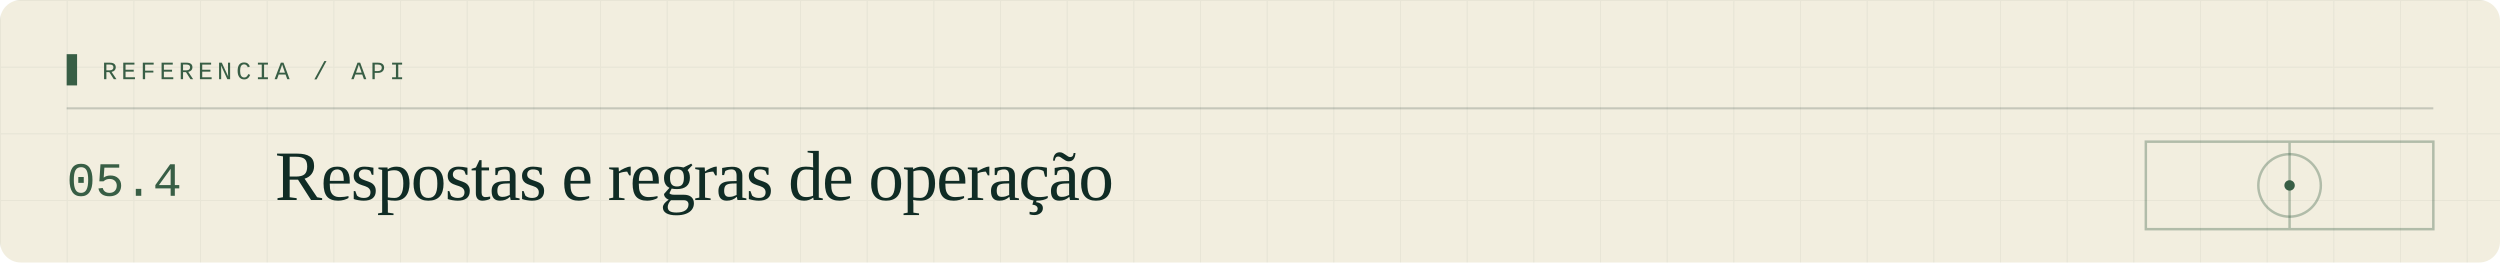
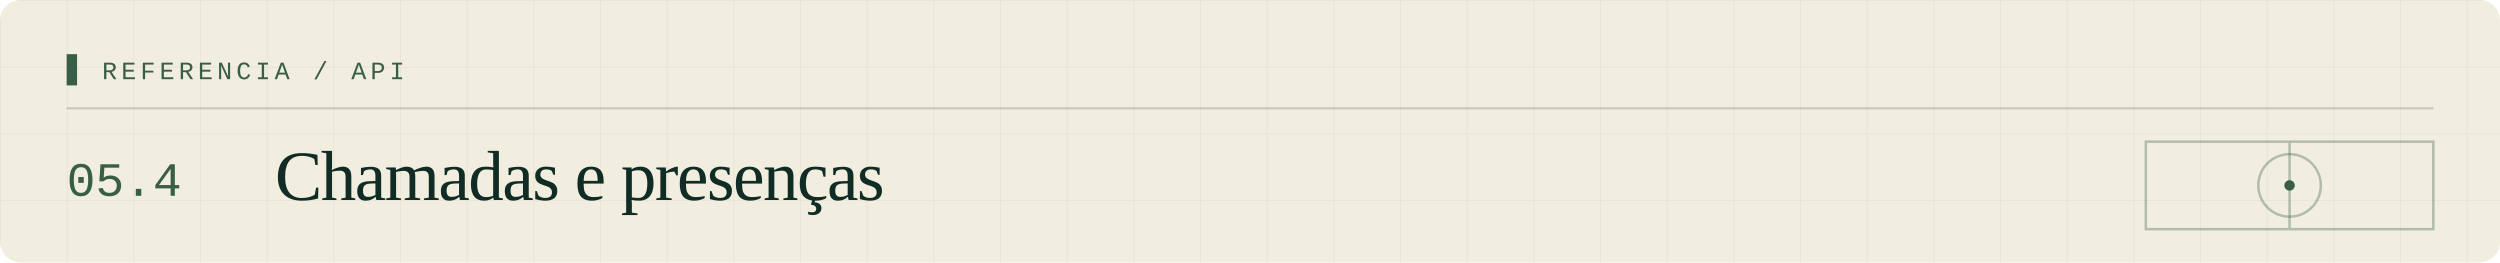
<svg xmlns="http://www.w3.org/2000/svg" width="1200" height="126" viewBox="0 0 1200 126" fill="none" role="img" aria-labelledby="title desc">
  <defs>
    <pattern id="grid" width="32" height="32" patternUnits="userSpaceOnUse">
      <path d="M32 0H0V32" stroke="#102C25" stroke-opacity=".045" />
    </pattern>
  </defs>
  <rect width="1200" height="126" rx="10" fill="#F2EEDF" />
  <rect width="1200" height="126" rx="10" fill="url(#grid)" />
  <path d="M32 26h5v15h-5z" fill="#385E45" />
  <text x="49" y="38" fill="#385E45" font-family="'Courier New', monospace" font-size="12" letter-spacing="2">REFERENCIA / API</text>
  <path d="M32 52h1136" stroke="#102C25" stroke-opacity=".2" />
  <text x="32" y="94" fill="#385E45" font-family="'Courier New', monospace" font-size="23">05.4</text>
-   <text x="132" y="96" fill="#102C25" font-family="Georgia, 'Times New Roman', serif" font-size="34" letter-spacing="-.7">Respostas e regras de operação</text>
+   <text x="132" y="96" fill="#102C25" font-family="Georgia, 'Times New Roman', serif" font-size="34" letter-spacing="-.7">Chamadas e presenças</text>
  <g stroke="#385E45" stroke-opacity=".35" stroke-width="1.2">
    <path d="M1030 68h138v42h-138zM1099 68v42" />
    <circle cx="1099" cy="89.0" r="15" />
  </g>
  <circle cx="1099" cy="89.0" r="2.5" fill="#385E45" />
</svg>
